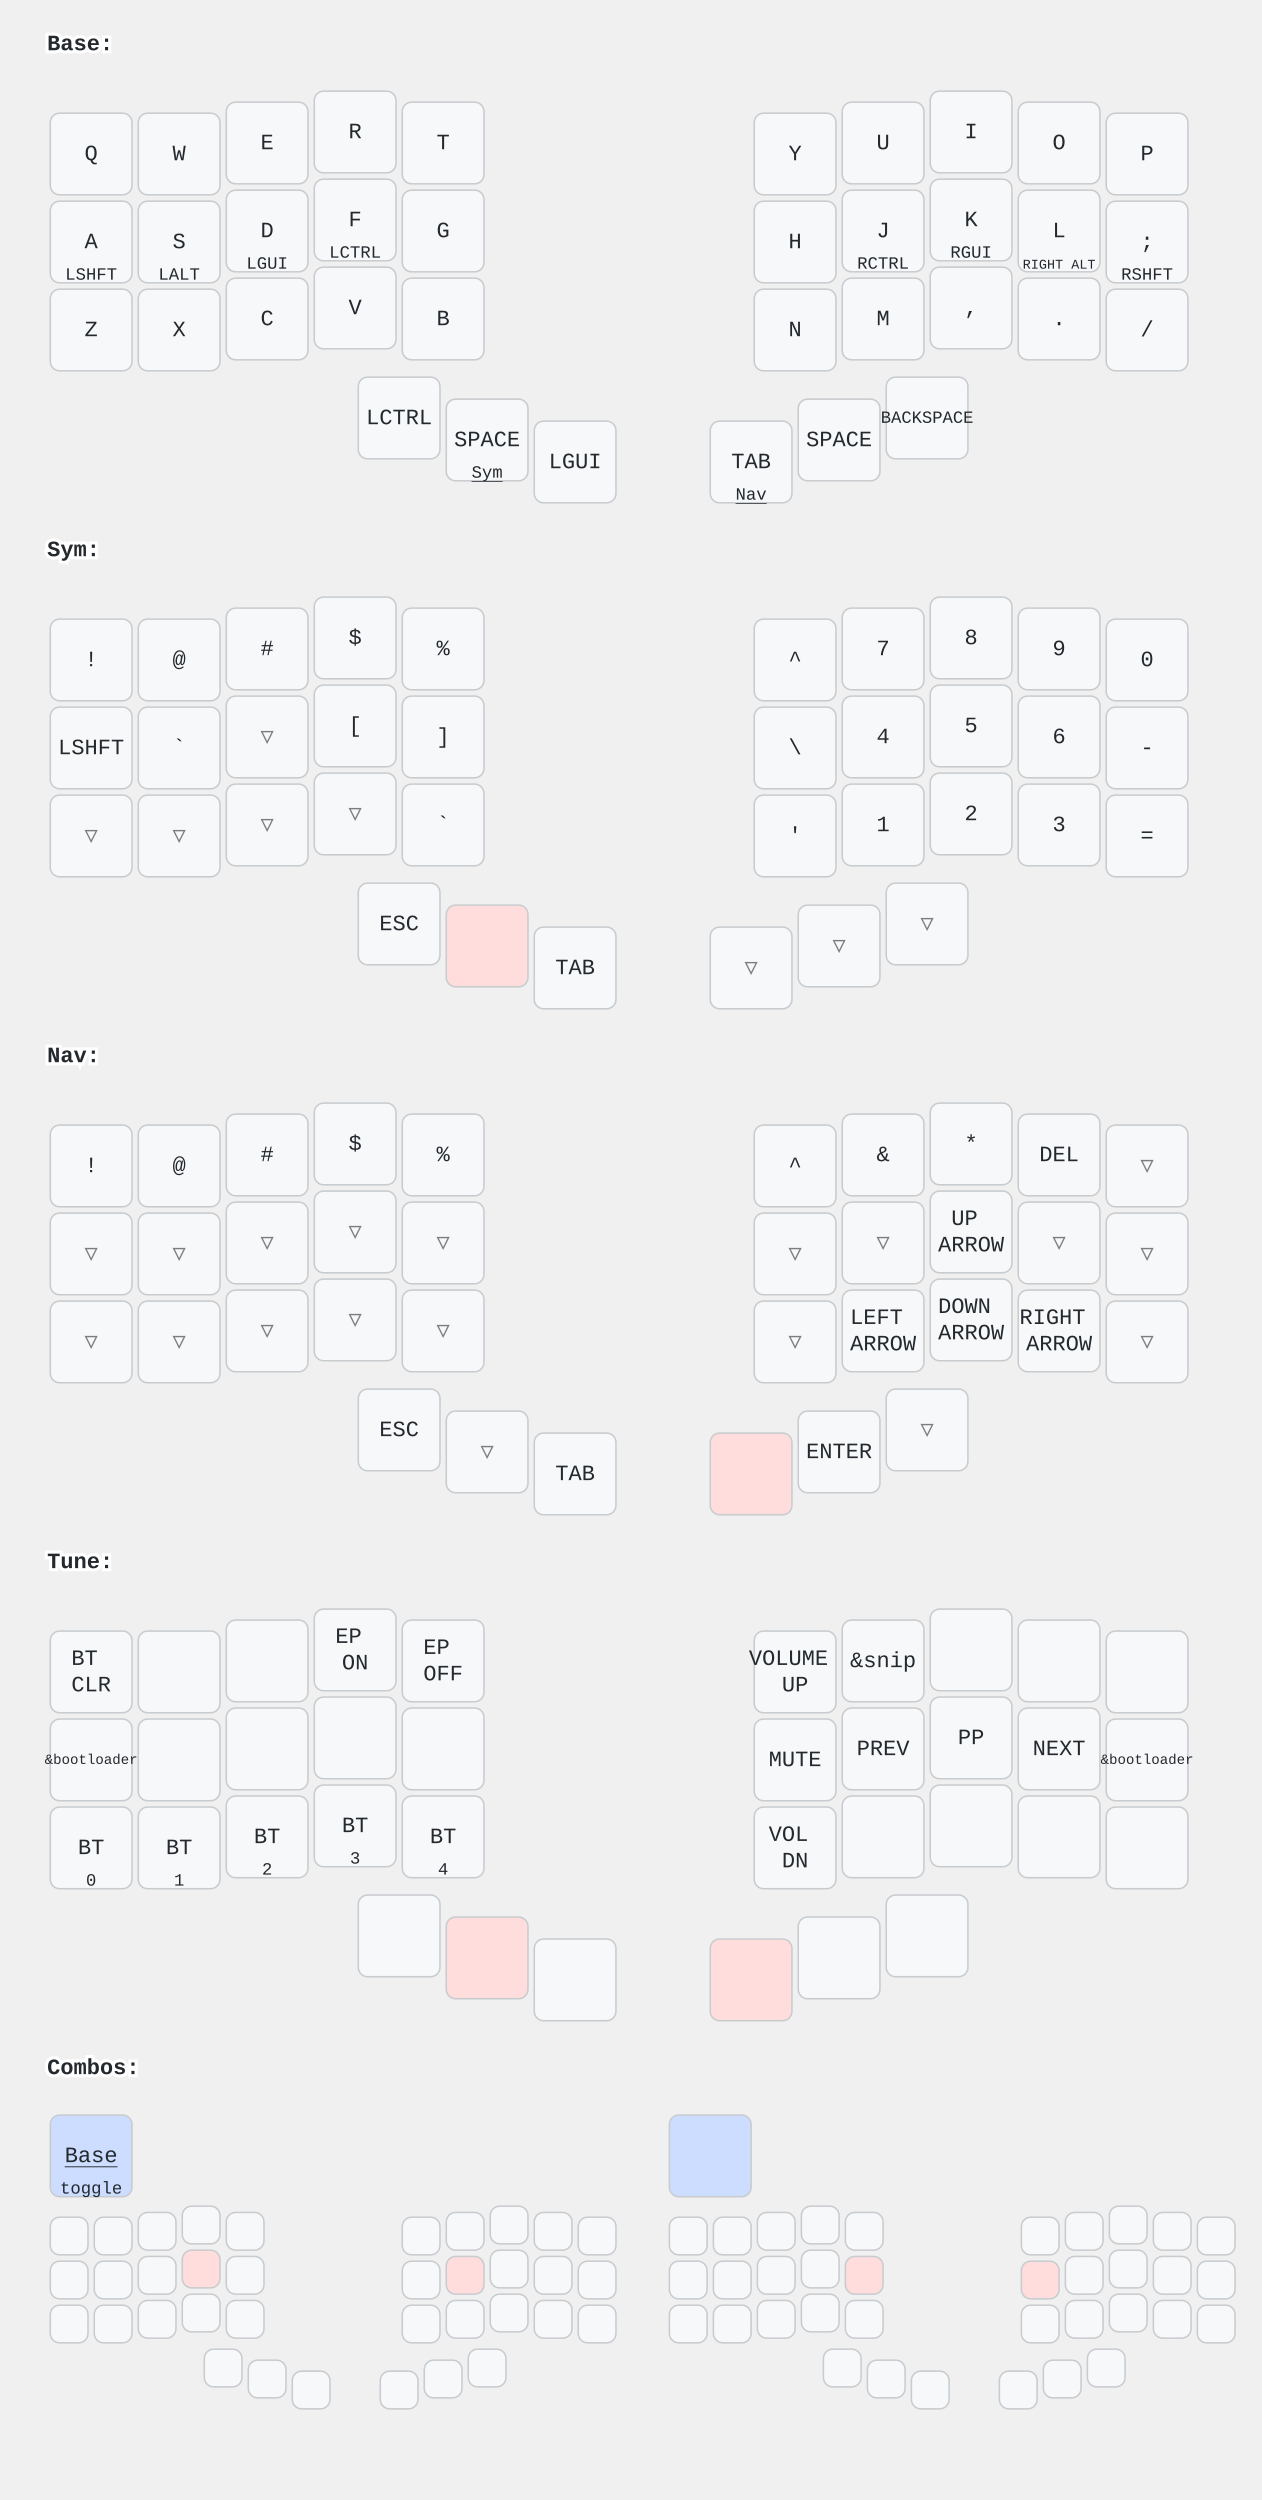
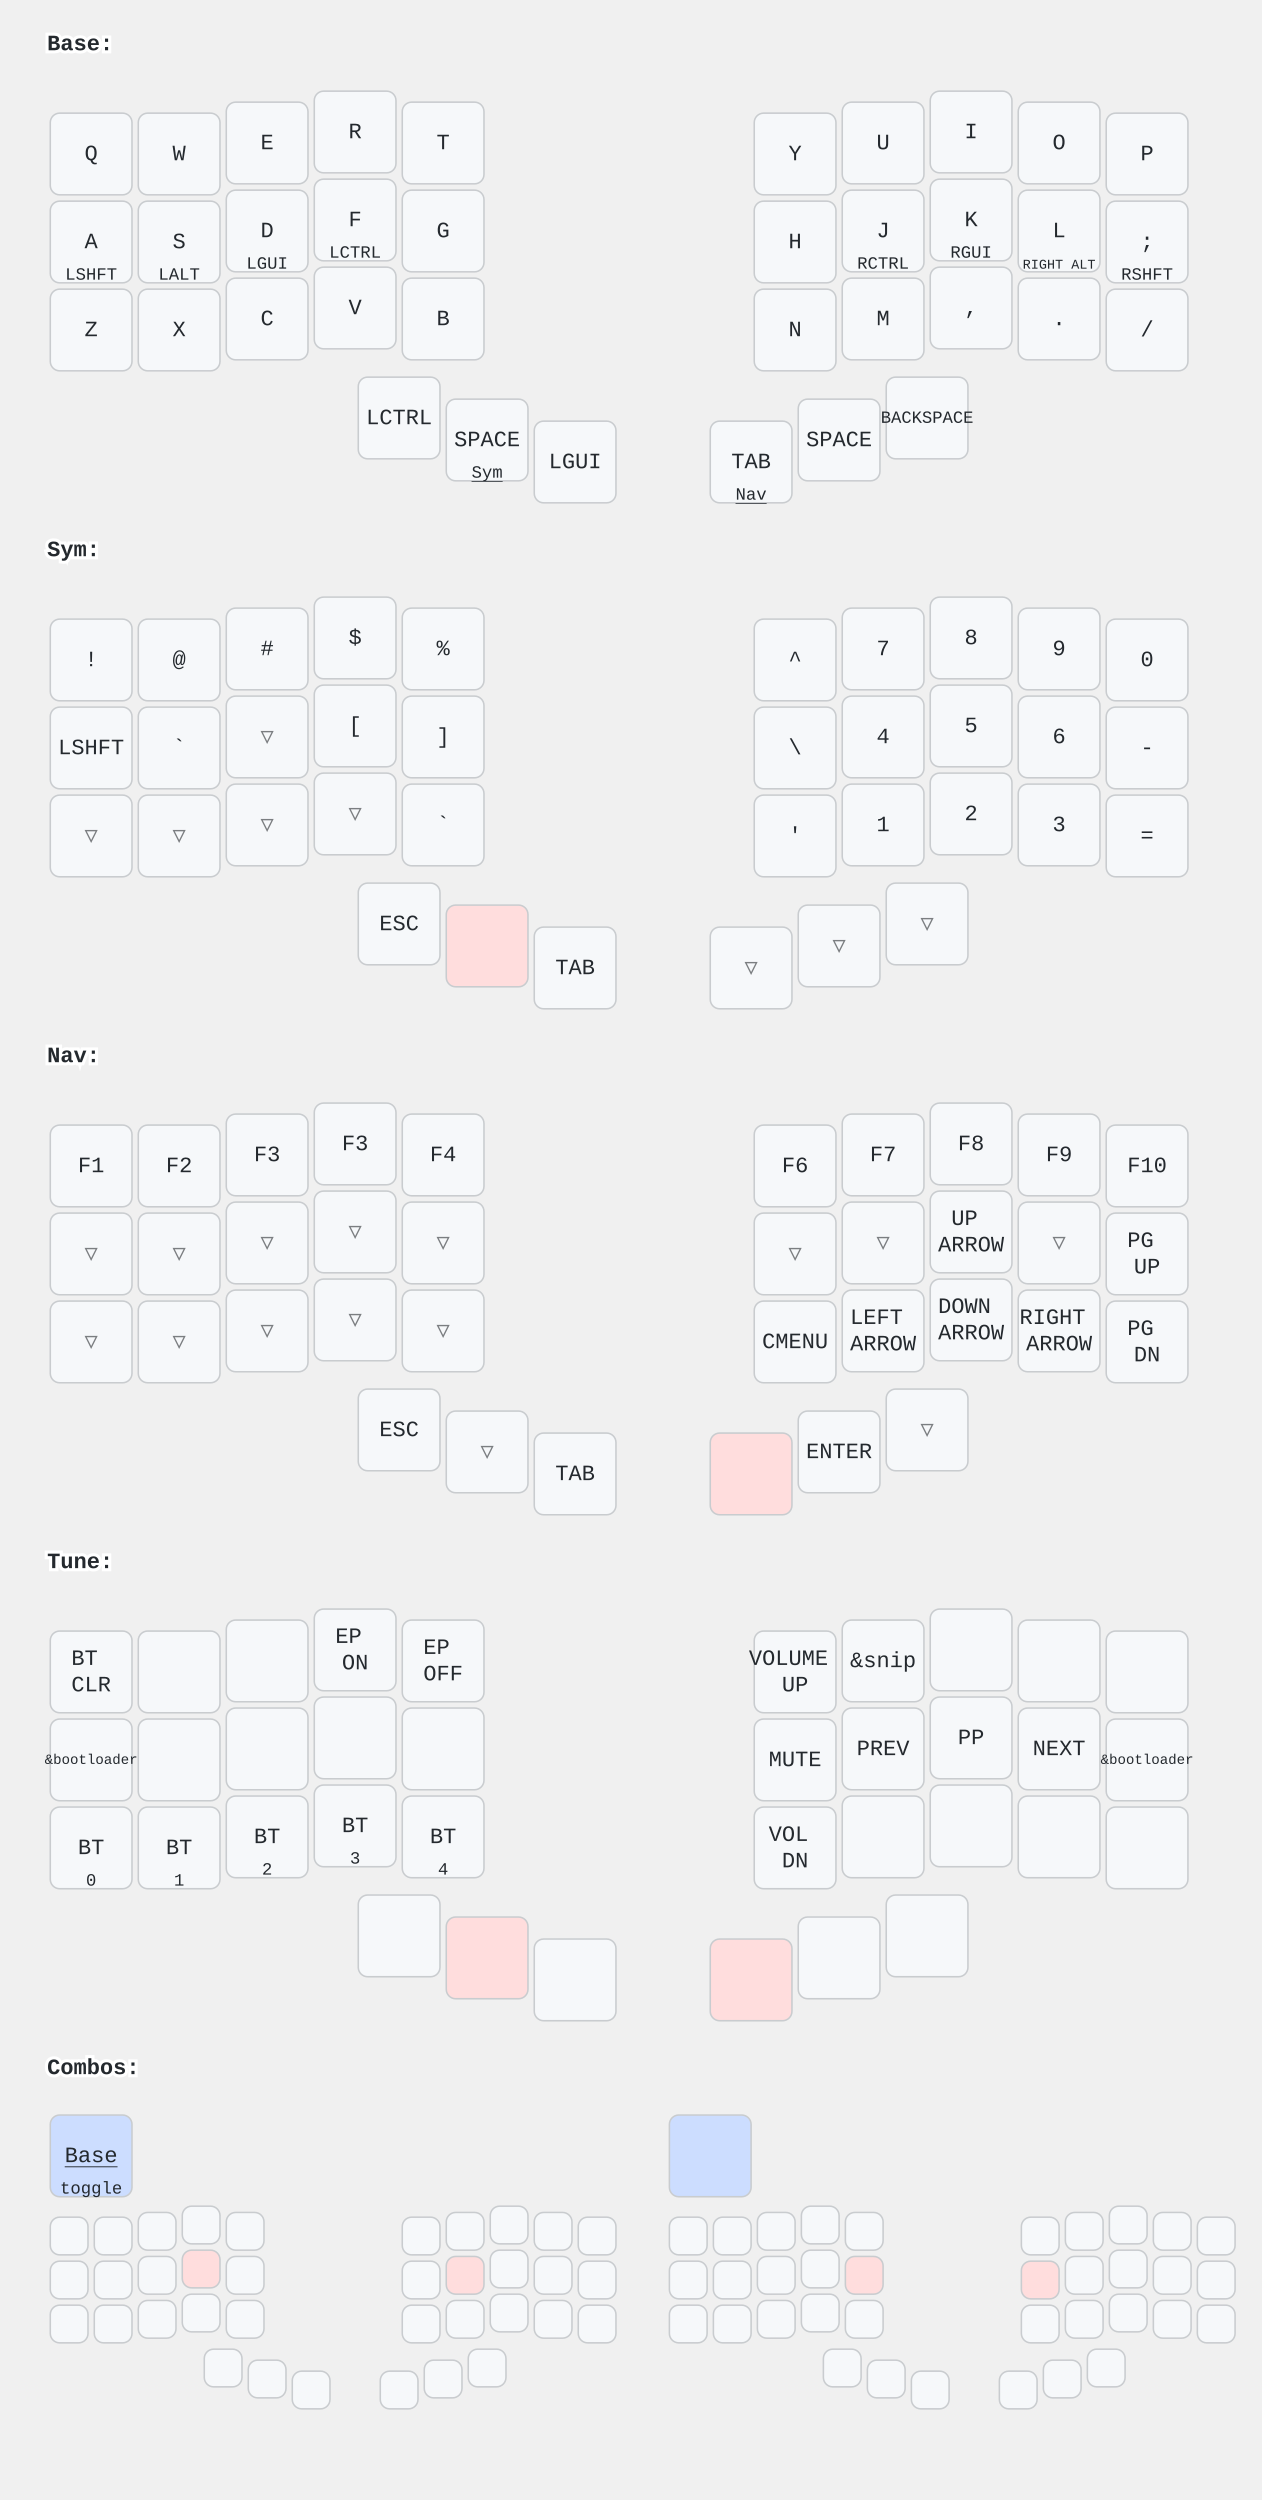
<svg xmlns="http://www.w3.org/2000/svg" width="803" height="1591" viewBox="0 0 803 1591" class="keymap">
  <style>/* inherit to force styles through use tags */
svg path {
    fill: inherit;
}

/* font and background color specifications */
svg.keymap {
    font-family: SFMono-Regular,Consolas,Liberation Mono,Menlo,monospace;
    font-size: 14px;
    font-kerning: normal;
    text-rendering: optimizeLegibility;
    fill: #24292e;
}

/* default key styling */
rect.key {
    fill: #f6f8fa;
}

rect.key, rect.combo {
    stroke: #c9cccf;
    stroke-width: 1;
}

/* default key side styling, only used is draw_key_sides is set */
rect.side {
    filter: brightness(90%);
}

/* color accent for combo boxes */
rect.combo, rect.combo-separate {
    fill: #cdf;
}

/* color accent for held keys */
rect.held, rect.combo.held {
    fill: #fdd;
}

/* color accent for ghost (optional) keys */
rect.ghost, rect.combo.ghost {
    stroke-dasharray: 4, 4;
    stroke-width: 2;
}

text {
    text-anchor: middle;
    dominant-baseline: middle;
}

/* styling for layer labels */
text.label {
    font-weight: bold;
    text-anchor: start;
    stroke: white;
    stroke-width: 4;
    paint-order: stroke;
}

/* styling for optional footer */
text.footer {
    text-anchor: end;
    dominant-baseline: auto;
    stroke: white;
    stroke-width: 4;
    paint-order: stroke;
}

/* styling for combo tap, and key non-tap label text */
text.combo, text.hold, text.shifted, text.left, text.right {
    font-size: 11px;
}

text.hold {
    text-anchor: middle;
    dominant-baseline: auto;
}

text.shifted {
    text-anchor: middle;
    dominant-baseline: hanging;
}

text.left {
    text-anchor: start;
}

text.right {
    text-anchor: end;
}

text.layer-activator {
    text-decoration: underline;
}

/* styling for hold/shifted label text in combo box */
text.combo.hold, text.combo.shifted, text.combo.left, text.combo.right {
    font-size: 8px;
}

/* lighter symbol for transparent keys */
text.trans {
    fill: #7b7e81;
}

/* styling for combo dendrons */
path.combo {
    stroke-width: 1;
    stroke: gray;
    fill: none;
}

/* Start Tabler Icons Cleanup */
/* cannot use height/width with glyphs */
.icon-tabler &gt; path {
    fill: inherit;
    stroke: inherit;
    stroke-width: 2;
}
/* hide tabler's default box */
.icon-tabler &gt; path[stroke="none"][fill="none"] {
    visibility: hidden;
}
/* End Tabler Icons Cleanup */

@media (prefers-color-scheme: dark) {
svg.keymap { fill: #d1d6db; }
rect.key { fill: #3f4750; }
rect.key, rect.combo { stroke: #60666c; }
rect.combo, rect.combo-separate { fill: #1f3d7a; }
rect.held, rect.combo.held { fill: #854747; }
text.label, text.footer { stroke: black; }
text.trans { fill: #7e8184; }
path.combo { stroke: #7f7f7f; }

}</style>
  <g transform="translate(30, 0)" class="layer-Base">
    <text x="0" y="28" class="label" id="Base">Base:</text>
    <g transform="translate(0, 56)">
      <g transform="translate(28, 42)" class="key keypos-0">
        <rect rx="6" ry="6" x="-26" y="-26" width="52" height="52" class="key" />
        <text x="0" y="0" class="key tap">Q</text>
      </g>
      <g transform="translate(84, 42)" class="key keypos-1">
        <rect rx="6" ry="6" x="-26" y="-26" width="52" height="52" class="key" />
        <text x="0" y="0" class="key tap">W</text>
      </g>
      <g transform="translate(140, 35)" class="key keypos-2">
        <rect rx="6" ry="6" x="-26" y="-26" width="52" height="52" class="key" />
        <text x="0" y="0" class="key tap">E</text>
      </g>
      <g transform="translate(196, 28)" class="key keypos-3">
        <rect rx="6" ry="6" x="-26" y="-26" width="52" height="52" class="key" />
        <text x="0" y="0" class="key tap">R</text>
      </g>
      <g transform="translate(252, 35)" class="key keypos-4">
        <rect rx="6" ry="6" x="-26" y="-26" width="52" height="52" class="key" />
        <text x="0" y="0" class="key tap">T</text>
      </g>
      <g transform="translate(476, 42)" class="key keypos-5">
        <rect rx="6" ry="6" x="-26" y="-26" width="52" height="52" class="key" />
        <text x="0" y="0" class="key tap">Y</text>
      </g>
      <g transform="translate(532, 35)" class="key keypos-6">
        <rect rx="6" ry="6" x="-26" y="-26" width="52" height="52" class="key" />
        <text x="0" y="0" class="key tap">U</text>
      </g>
      <g transform="translate(588, 28)" class="key keypos-7">
        <rect rx="6" ry="6" x="-26" y="-26" width="52" height="52" class="key" />
        <text x="0" y="0" class="key tap">I</text>
      </g>
      <g transform="translate(644, 35)" class="key keypos-8">
        <rect rx="6" ry="6" x="-26" y="-26" width="52" height="52" class="key" />
        <text x="0" y="0" class="key tap">O</text>
      </g>
      <g transform="translate(700, 42)" class="key keypos-9">
        <rect rx="6" ry="6" x="-26" y="-26" width="52" height="52" class="key" />
        <text x="0" y="0" class="key tap">P</text>
      </g>
      <g transform="translate(28, 98)" class="key keypos-10">
        <rect rx="6" ry="6" x="-26" y="-26" width="52" height="52" class="key" />
        <text x="0" y="0" class="key tap">A</text>
        <text x="0" y="24" class="key hold">LSHFT</text>
      </g>
      <g transform="translate(84, 98)" class="key keypos-11">
        <rect rx="6" ry="6" x="-26" y="-26" width="52" height="52" class="key" />
        <text x="0" y="0" class="key tap">S</text>
        <text x="0" y="24" class="key hold">LALT</text>
      </g>
      <g transform="translate(140, 91)" class="key keypos-12">
        <rect rx="6" ry="6" x="-26" y="-26" width="52" height="52" class="key" />
        <text x="0" y="0" class="key tap">D</text>
        <text x="0" y="24" class="key hold">LGUI</text>
      </g>
      <g transform="translate(196, 84)" class="key keypos-13">
        <rect rx="6" ry="6" x="-26" y="-26" width="52" height="52" class="key" />
        <text x="0" y="0" class="key tap">F</text>
        <text x="0" y="24" class="key hold">LCTRL</text>
      </g>
      <g transform="translate(252, 91)" class="key keypos-14">
        <rect rx="6" ry="6" x="-26" y="-26" width="52" height="52" class="key" />
        <text x="0" y="0" class="key tap">G</text>
      </g>
      <g transform="translate(476, 98)" class="key keypos-15">
        <rect rx="6" ry="6" x="-26" y="-26" width="52" height="52" class="key" />
        <text x="0" y="0" class="key tap">H</text>
      </g>
      <g transform="translate(532, 91)" class="key keypos-16">
        <rect rx="6" ry="6" x="-26" y="-26" width="52" height="52" class="key" />
        <text x="0" y="0" class="key tap">J</text>
        <text x="0" y="24" class="key hold">RCTRL</text>
      </g>
      <g transform="translate(588, 84)" class="key keypos-17">
        <rect rx="6" ry="6" x="-26" y="-26" width="52" height="52" class="key" />
        <text x="0" y="0" class="key tap">K</text>
        <text x="0" y="24" class="key hold">RGUI</text>
      </g>
      <g transform="translate(644, 91)" class="key keypos-18">
        <rect rx="6" ry="6" x="-26" y="-26" width="52" height="52" class="key" />
        <text x="0" y="0" class="key tap">L</text>
        <text x="0" y="24" class="key hold">
          <tspan style="font-size: 78%">RIGHT ALT</tspan>
        </text>
      </g>
      <g transform="translate(700, 98)" class="key keypos-19">
        <rect rx="6" ry="6" x="-26" y="-26" width="52" height="52" class="key" />
        <text x="0" y="0" class="key tap">;</text>
        <text x="0" y="24" class="key hold">RSHFT</text>
      </g>
      <g transform="translate(28, 154)" class="key keypos-20">
        <rect rx="6" ry="6" x="-26" y="-26" width="52" height="52" class="key" />
        <text x="0" y="0" class="key tap">Z</text>
      </g>
      <g transform="translate(84, 154)" class="key keypos-21">
        <rect rx="6" ry="6" x="-26" y="-26" width="52" height="52" class="key" />
        <text x="0" y="0" class="key tap">X</text>
      </g>
      <g transform="translate(140, 147)" class="key keypos-22">
        <rect rx="6" ry="6" x="-26" y="-26" width="52" height="52" class="key" />
        <text x="0" y="0" class="key tap">C</text>
      </g>
      <g transform="translate(196, 140)" class="key keypos-23">
        <rect rx="6" ry="6" x="-26" y="-26" width="52" height="52" class="key" />
        <text x="0" y="0" class="key tap">V</text>
      </g>
      <g transform="translate(252, 147)" class="key keypos-24">
        <rect rx="6" ry="6" x="-26" y="-26" width="52" height="52" class="key" />
        <text x="0" y="0" class="key tap">B</text>
      </g>
      <g transform="translate(476, 154)" class="key keypos-25">
        <rect rx="6" ry="6" x="-26" y="-26" width="52" height="52" class="key" />
        <text x="0" y="0" class="key tap">N</text>
      </g>
      <g transform="translate(532, 147)" class="key keypos-26">
        <rect rx="6" ry="6" x="-26" y="-26" width="52" height="52" class="key" />
        <text x="0" y="0" class="key tap">M</text>
      </g>
      <g transform="translate(588, 140)" class="key keypos-27">
        <rect rx="6" ry="6" x="-26" y="-26" width="52" height="52" class="key" />
        <text x="0" y="0" class="key tap">,</text>
      </g>
      <g transform="translate(644, 147)" class="key keypos-28">
        <rect rx="6" ry="6" x="-26" y="-26" width="52" height="52" class="key" />
        <text x="0" y="0" class="key tap">.</text>
      </g>
      <g transform="translate(700, 154)" class="key keypos-29">
        <rect rx="6" ry="6" x="-26" y="-26" width="52" height="52" class="key" />
        <text x="0" y="0" class="key tap">/</text>
      </g>
      <g transform="translate(224, 210)" class="key keypos-30">
        <rect rx="6" ry="6" x="-26" y="-26" width="52" height="52" class="key" />
        <text x="0" y="0" class="key tap">LCTRL</text>
      </g>
      <g transform="translate(280, 224)" class="key keypos-31">
        <rect rx="6" ry="6" x="-26" y="-26" width="52" height="52" class="key" />
        <text x="0" y="0" class="key tap">SPACE</text>
        <a href="#Sym">
          <text x="0" y="24" class="key hold layer-activator">Sym</text>
        </a>
      </g>
      <g transform="translate(336, 238)" class="key keypos-32">
        <rect rx="6" ry="6" x="-26" y="-26" width="52" height="52" class="key" />
        <text x="0" y="0" class="key tap">LGUI</text>
      </g>
      <g transform="translate(448, 238)" class="key keypos-33">
        <rect rx="6" ry="6" x="-26" y="-26" width="52" height="52" class="key" />
        <text x="0" y="0" class="key tap">TAB</text>
        <a href="#Nav">
          <text x="0" y="24" class="key hold layer-activator">Nav</text>
        </a>
      </g>
      <g transform="translate(504, 224)" class="key keypos-34">
        <rect rx="6" ry="6" x="-26" y="-26" width="52" height="52" class="key" />
        <text x="0" y="0" class="key tap">SPACE</text>
      </g>
      <g transform="translate(560, 210)" class="key keypos-35">
        <rect rx="6" ry="6" x="-26" y="-26" width="52" height="52" class="key" />
        <text x="0" y="0" class="key tap">
          <tspan style="font-size: 78%">BACKSPACE</tspan>
        </text>
      </g>
    </g>
  </g>
  <g transform="translate(30, 322)" class="layer-Sym">
    <text x="0" y="28" class="label" id="Sym">Sym:</text>
    <g transform="translate(0, 56)">
      <g transform="translate(28, 42)" class="key keypos-0">
        <rect rx="6" ry="6" x="-26" y="-26" width="52" height="52" class="key" />
        <text x="0" y="0" class="key tap">!</text>
      </g>
      <g transform="translate(84, 42)" class="key keypos-1">
        <rect rx="6" ry="6" x="-26" y="-26" width="52" height="52" class="key" />
        <text x="0" y="0" class="key tap">@</text>
      </g>
      <g transform="translate(140, 35)" class="key keypos-2">
        <rect rx="6" ry="6" x="-26" y="-26" width="52" height="52" class="key" />
        <text x="0" y="0" class="key tap">#</text>
      </g>
      <g transform="translate(196, 28)" class="key keypos-3">
        <rect rx="6" ry="6" x="-26" y="-26" width="52" height="52" class="key" />
        <text x="0" y="0" class="key tap">$</text>
      </g>
      <g transform="translate(252, 35)" class="key keypos-4">
        <rect rx="6" ry="6" x="-26" y="-26" width="52" height="52" class="key" />
        <text x="0" y="0" class="key tap">%</text>
      </g>
      <g transform="translate(476, 42)" class="key keypos-5">
        <rect rx="6" ry="6" x="-26" y="-26" width="52" height="52" class="key" />
        <text x="0" y="0" class="key tap">^</text>
      </g>
      <g transform="translate(532, 35)" class="key keypos-6">
        <rect rx="6" ry="6" x="-26" y="-26" width="52" height="52" class="key" />
        <text x="0" y="0" class="key tap">7</text>
      </g>
      <g transform="translate(588, 28)" class="key keypos-7">
        <rect rx="6" ry="6" x="-26" y="-26" width="52" height="52" class="key" />
        <text x="0" y="0" class="key tap">8</text>
      </g>
      <g transform="translate(644, 35)" class="key keypos-8">
        <rect rx="6" ry="6" x="-26" y="-26" width="52" height="52" class="key" />
        <text x="0" y="0" class="key tap">9</text>
      </g>
      <g transform="translate(700, 42)" class="key keypos-9">
        <rect rx="6" ry="6" x="-26" y="-26" width="52" height="52" class="key" />
        <text x="0" y="0" class="key tap">0</text>
      </g>
      <g transform="translate(28, 98)" class="key keypos-10">
        <rect rx="6" ry="6" x="-26" y="-26" width="52" height="52" class="key" />
        <text x="0" y="0" class="key tap">LSHFT</text>
      </g>
      <g transform="translate(84, 98)" class="key keypos-11">
        <rect rx="6" ry="6" x="-26" y="-26" width="52" height="52" class="key" />
        <text x="0" y="0" class="key tap">`</text>
      </g>
      <g transform="translate(140, 91)" class="key trans keypos-12">
        <rect rx="6" ry="6" x="-26" y="-26" width="52" height="52" class="key trans" />
        <text x="0" y="0" class="key trans tap">▽</text>
      </g>
      <g transform="translate(196, 84)" class="key keypos-13">
        <rect rx="6" ry="6" x="-26" y="-26" width="52" height="52" class="key" />
        <text x="0" y="0" class="key tap">[</text>
      </g>
      <g transform="translate(252, 91)" class="key keypos-14">
        <rect rx="6" ry="6" x="-26" y="-26" width="52" height="52" class="key" />
        <text x="0" y="0" class="key tap">]</text>
      </g>
      <g transform="translate(476, 98)" class="key keypos-15">
        <rect rx="6" ry="6" x="-26" y="-26" width="52" height="52" class="key" />
        <text x="0" y="0" class="key tap">\</text>
      </g>
      <g transform="translate(532, 91)" class="key keypos-16">
        <rect rx="6" ry="6" x="-26" y="-26" width="52" height="52" class="key" />
        <text x="0" y="0" class="key tap">4</text>
      </g>
      <g transform="translate(588, 84)" class="key keypos-17">
        <rect rx="6" ry="6" x="-26" y="-26" width="52" height="52" class="key" />
        <text x="0" y="0" class="key tap">5</text>
      </g>
      <g transform="translate(644, 91)" class="key keypos-18">
        <rect rx="6" ry="6" x="-26" y="-26" width="52" height="52" class="key" />
        <text x="0" y="0" class="key tap">6</text>
      </g>
      <g transform="translate(700, 98)" class="key keypos-19">
        <rect rx="6" ry="6" x="-26" y="-26" width="52" height="52" class="key" />
        <text x="0" y="0" class="key tap">-</text>
      </g>
      <g transform="translate(28, 154)" class="key trans keypos-20">
        <rect rx="6" ry="6" x="-26" y="-26" width="52" height="52" class="key trans" />
        <text x="0" y="0" class="key trans tap">▽</text>
      </g>
      <g transform="translate(84, 154)" class="key trans keypos-21">
        <rect rx="6" ry="6" x="-26" y="-26" width="52" height="52" class="key trans" />
        <text x="0" y="0" class="key trans tap">▽</text>
      </g>
      <g transform="translate(140, 147)" class="key trans keypos-22">
        <rect rx="6" ry="6" x="-26" y="-26" width="52" height="52" class="key trans" />
        <text x="0" y="0" class="key trans tap">▽</text>
      </g>
      <g transform="translate(196, 140)" class="key trans keypos-23">
        <rect rx="6" ry="6" x="-26" y="-26" width="52" height="52" class="key trans" />
        <text x="0" y="0" class="key trans tap">▽</text>
      </g>
      <g transform="translate(252, 147)" class="key keypos-24">
        <rect rx="6" ry="6" x="-26" y="-26" width="52" height="52" class="key" />
        <text x="0" y="0" class="key tap">`</text>
      </g>
      <g transform="translate(476, 154)" class="key keypos-25">
        <rect rx="6" ry="6" x="-26" y="-26" width="52" height="52" class="key" />
        <text x="0" y="0" class="key tap">'</text>
      </g>
      <g transform="translate(532, 147)" class="key keypos-26">
        <rect rx="6" ry="6" x="-26" y="-26" width="52" height="52" class="key" />
        <text x="0" y="0" class="key tap">1</text>
      </g>
      <g transform="translate(588, 140)" class="key keypos-27">
        <rect rx="6" ry="6" x="-26" y="-26" width="52" height="52" class="key" />
        <text x="0" y="0" class="key tap">2</text>
      </g>
      <g transform="translate(644, 147)" class="key keypos-28">
        <rect rx="6" ry="6" x="-26" y="-26" width="52" height="52" class="key" />
        <text x="0" y="0" class="key tap">3</text>
      </g>
      <g transform="translate(700, 154)" class="key keypos-29">
        <rect rx="6" ry="6" x="-26" y="-26" width="52" height="52" class="key" />
        <text x="0" y="0" class="key tap">=</text>
      </g>
      <g transform="translate(224, 210)" class="key keypos-30">
        <rect rx="6" ry="6" x="-26" y="-26" width="52" height="52" class="key" />
        <text x="0" y="0" class="key tap">ESC</text>
      </g>
      <g transform="translate(280, 224)" class="key held keypos-31">
        <rect rx="6" ry="6" x="-26" y="-26" width="52" height="52" class="key held" />
      </g>
      <g transform="translate(336, 238)" class="key keypos-32">
        <rect rx="6" ry="6" x="-26" y="-26" width="52" height="52" class="key" />
        <text x="0" y="0" class="key tap">TAB</text>
      </g>
      <g transform="translate(448, 238)" class="key trans keypos-33">
        <rect rx="6" ry="6" x="-26" y="-26" width="52" height="52" class="key trans" />
        <text x="0" y="0" class="key trans tap">▽</text>
      </g>
      <g transform="translate(504, 224)" class="key trans keypos-34">
        <rect rx="6" ry="6" x="-26" y="-26" width="52" height="52" class="key trans" />
        <text x="0" y="0" class="key trans tap">▽</text>
      </g>
      <g transform="translate(560, 210)" class="key trans keypos-35">
        <rect rx="6" ry="6" x="-26" y="-26" width="52" height="52" class="key trans" />
        <text x="0" y="0" class="key trans tap">▽</text>
      </g>
    </g>
  </g>
  <g transform="translate(30, 644)" class="layer-Nav">
    <text x="0" y="28" class="label" id="Nav">Nav:</text>
    <g transform="translate(0, 56)">
      <g transform="translate(28, 42)" class="key keypos-0">
        <rect rx="6" ry="6" x="-26" y="-26" width="52" height="52" class="key" />
-         <text x="0" y="0" class="key tap">!</text>
+         <text x="0" y="0" class="key tap">F1</text>
      </g>
      <g transform="translate(84, 42)" class="key keypos-1">
        <rect rx="6" ry="6" x="-26" y="-26" width="52" height="52" class="key" />
-         <text x="0" y="0" class="key tap">@</text>
+         <text x="0" y="0" class="key tap">F2</text>
      </g>
      <g transform="translate(140, 35)" class="key keypos-2">
        <rect rx="6" ry="6" x="-26" y="-26" width="52" height="52" class="key" />
-         <text x="0" y="0" class="key tap">#</text>
+         <text x="0" y="0" class="key tap">F3</text>
      </g>
      <g transform="translate(196, 28)" class="key keypos-3">
        <rect rx="6" ry="6" x="-26" y="-26" width="52" height="52" class="key" />
-         <text x="0" y="0" class="key tap">$</text>
+         <text x="0" y="0" class="key tap">F3</text>
      </g>
      <g transform="translate(252, 35)" class="key keypos-4">
        <rect rx="6" ry="6" x="-26" y="-26" width="52" height="52" class="key" />
-         <text x="0" y="0" class="key tap">%</text>
+         <text x="0" y="0" class="key tap">F4</text>
      </g>
      <g transform="translate(476, 42)" class="key keypos-5">
        <rect rx="6" ry="6" x="-26" y="-26" width="52" height="52" class="key" />
-         <text x="0" y="0" class="key tap">^</text>
+         <text x="0" y="0" class="key tap">F6</text>
      </g>
      <g transform="translate(532, 35)" class="key keypos-6">
        <rect rx="6" ry="6" x="-26" y="-26" width="52" height="52" class="key" />
-         <text x="0" y="0" class="key tap">&amp;</text>
+         <text x="0" y="0" class="key tap">F7</text>
      </g>
      <g transform="translate(588, 28)" class="key keypos-7">
        <rect rx="6" ry="6" x="-26" y="-26" width="52" height="52" class="key" />
-         <text x="0" y="0" class="key tap">*</text>
+         <text x="0" y="0" class="key tap">F8</text>
      </g>
      <g transform="translate(644, 35)" class="key keypos-8">
        <rect rx="6" ry="6" x="-26" y="-26" width="52" height="52" class="key" />
-         <text x="0" y="0" class="key tap">DEL</text>
-       </g>
-       <g transform="translate(700, 42)" class="key trans keypos-9">
-         <rect rx="6" ry="6" x="-26" y="-26" width="52" height="52" class="key trans" />
-         <text x="0" y="0" class="key trans tap">▽</text>
+         <text x="0" y="0" class="key tap">F9</text>
+       </g>
+       <g transform="translate(700, 42)" class="key keypos-9">
+         <rect rx="6" ry="6" x="-26" y="-26" width="52" height="52" class="key" />
+         <text x="0" y="0" class="key tap">F10</text>
      </g>
      <g transform="translate(28, 98)" class="key trans keypos-10">
        <rect rx="6" ry="6" x="-26" y="-26" width="52" height="52" class="key trans" />
        <text x="0" y="0" class="key trans tap">▽</text>
      </g>
      <g transform="translate(84, 98)" class="key trans keypos-11">
        <rect rx="6" ry="6" x="-26" y="-26" width="52" height="52" class="key trans" />
        <text x="0" y="0" class="key trans tap">▽</text>
      </g>
      <g transform="translate(140, 91)" class="key trans keypos-12">
        <rect rx="6" ry="6" x="-26" y="-26" width="52" height="52" class="key trans" />
        <text x="0" y="0" class="key trans tap">▽</text>
      </g>
      <g transform="translate(196, 84)" class="key trans keypos-13">
        <rect rx="6" ry="6" x="-26" y="-26" width="52" height="52" class="key trans" />
        <text x="0" y="0" class="key trans tap">▽</text>
      </g>
      <g transform="translate(252, 91)" class="key trans keypos-14">
        <rect rx="6" ry="6" x="-26" y="-26" width="52" height="52" class="key trans" />
        <text x="0" y="0" class="key trans tap">▽</text>
      </g>
      <g transform="translate(476, 98)" class="key trans keypos-15">
        <rect rx="6" ry="6" x="-26" y="-26" width="52" height="52" class="key trans" />
        <text x="0" y="0" class="key trans tap">▽</text>
      </g>
      <g transform="translate(532, 91)" class="key trans keypos-16">
        <rect rx="6" ry="6" x="-26" y="-26" width="52" height="52" class="key trans" />
        <text x="0" y="0" class="key trans tap">▽</text>
      </g>
      <g transform="translate(588, 84)" class="key keypos-17">
        <rect rx="6" ry="6" x="-26" y="-26" width="52" height="52" class="key" />
        <text x="0" y="0" class="key tap">
          <tspan x="0" dy="-0.6em">UP</tspan>
          <tspan x="0" dy="1.2em">ARROW</tspan>
        </text>
      </g>
      <g transform="translate(644, 91)" class="key trans keypos-18">
        <rect rx="6" ry="6" x="-26" y="-26" width="52" height="52" class="key trans" />
        <text x="0" y="0" class="key trans tap">▽</text>
      </g>
-       <g transform="translate(700, 98)" class="key trans keypos-19">
-         <rect rx="6" ry="6" x="-26" y="-26" width="52" height="52" class="key trans" />
-         <text x="0" y="0" class="key trans tap">▽</text>
+       <g transform="translate(700, 98)" class="key keypos-19">
+         <rect rx="6" ry="6" x="-26" y="-26" width="52" height="52" class="key" />
+         <text x="0" y="0" class="key tap">
+           <tspan x="0" dy="-0.6em">PG</tspan>
+           <tspan x="0" dy="1.2em">UP</tspan>
+         </text>
      </g>
      <g transform="translate(28, 154)" class="key trans keypos-20">
        <rect rx="6" ry="6" x="-26" y="-26" width="52" height="52" class="key trans" />
        <text x="0" y="0" class="key trans tap">▽</text>
      </g>
      <g transform="translate(84, 154)" class="key trans keypos-21">
        <rect rx="6" ry="6" x="-26" y="-26" width="52" height="52" class="key trans" />
        <text x="0" y="0" class="key trans tap">▽</text>
      </g>
      <g transform="translate(140, 147)" class="key trans keypos-22">
        <rect rx="6" ry="6" x="-26" y="-26" width="52" height="52" class="key trans" />
        <text x="0" y="0" class="key trans tap">▽</text>
      </g>
      <g transform="translate(196, 140)" class="key trans keypos-23">
        <rect rx="6" ry="6" x="-26" y="-26" width="52" height="52" class="key trans" />
        <text x="0" y="0" class="key trans tap">▽</text>
      </g>
      <g transform="translate(252, 147)" class="key trans keypos-24">
        <rect rx="6" ry="6" x="-26" y="-26" width="52" height="52" class="key trans" />
        <text x="0" y="0" class="key trans tap">▽</text>
      </g>
-       <g transform="translate(476, 154)" class="key trans keypos-25">
-         <rect rx="6" ry="6" x="-26" y="-26" width="52" height="52" class="key trans" />
-         <text x="0" y="0" class="key trans tap">▽</text>
+       <g transform="translate(476, 154)" class="key keypos-25">
+         <rect rx="6" ry="6" x="-26" y="-26" width="52" height="52" class="key" />
+         <text x="0" y="0" class="key tap">CMENU</text>
      </g>
      <g transform="translate(532, 147)" class="key keypos-26">
        <rect rx="6" ry="6" x="-26" y="-26" width="52" height="52" class="key" />
        <text x="0" y="0" class="key tap">
          <tspan x="0" dy="-0.6em">LEFT</tspan>
          <tspan x="0" dy="1.2em">ARROW</tspan>
        </text>
      </g>
      <g transform="translate(588, 140)" class="key keypos-27">
        <rect rx="6" ry="6" x="-26" y="-26" width="52" height="52" class="key" />
        <text x="0" y="0" class="key tap">
          <tspan x="0" dy="-0.6em">DOWN</tspan>
          <tspan x="0" dy="1.2em">ARROW</tspan>
        </text>
      </g>
      <g transform="translate(644, 147)" class="key keypos-28">
        <rect rx="6" ry="6" x="-26" y="-26" width="52" height="52" class="key" />
        <text x="0" y="0" class="key tap">
          <tspan x="0" dy="-0.6em">RIGHT</tspan>
          <tspan x="0" dy="1.2em">ARROW</tspan>
        </text>
      </g>
-       <g transform="translate(700, 154)" class="key trans keypos-29">
-         <rect rx="6" ry="6" x="-26" y="-26" width="52" height="52" class="key trans" />
-         <text x="0" y="0" class="key trans tap">▽</text>
+       <g transform="translate(700, 154)" class="key keypos-29">
+         <rect rx="6" ry="6" x="-26" y="-26" width="52" height="52" class="key" />
+         <text x="0" y="0" class="key tap">
+           <tspan x="0" dy="-0.6em">PG</tspan>
+           <tspan x="0" dy="1.2em">DN</tspan>
+         </text>
      </g>
      <g transform="translate(224, 210)" class="key keypos-30">
        <rect rx="6" ry="6" x="-26" y="-26" width="52" height="52" class="key" />
        <text x="0" y="0" class="key tap">ESC</text>
      </g>
      <g transform="translate(280, 224)" class="key trans keypos-31">
        <rect rx="6" ry="6" x="-26" y="-26" width="52" height="52" class="key trans" />
        <text x="0" y="0" class="key trans tap">▽</text>
      </g>
      <g transform="translate(336, 238)" class="key keypos-32">
        <rect rx="6" ry="6" x="-26" y="-26" width="52" height="52" class="key" />
        <text x="0" y="0" class="key tap">TAB</text>
      </g>
      <g transform="translate(448, 238)" class="key held keypos-33">
        <rect rx="6" ry="6" x="-26" y="-26" width="52" height="52" class="key held" />
      </g>
      <g transform="translate(504, 224)" class="key keypos-34">
        <rect rx="6" ry="6" x="-26" y="-26" width="52" height="52" class="key" />
        <text x="0" y="0" class="key tap">ENTER</text>
      </g>
      <g transform="translate(560, 210)" class="key trans keypos-35">
        <rect rx="6" ry="6" x="-26" y="-26" width="52" height="52" class="key trans" />
        <text x="0" y="0" class="key trans tap">▽</text>
      </g>
    </g>
  </g>
  <g transform="translate(30, 966)" class="layer-Tune">
    <text x="0" y="28" class="label" id="Tune">Tune:</text>
    <g transform="translate(0, 56)">
      <g transform="translate(28, 42)" class="key keypos-0">
        <rect rx="6" ry="6" x="-26" y="-26" width="52" height="52" class="key" />
        <text x="0" y="0" class="key tap">
          <tspan x="0" dy="-0.6em">BT</tspan>
          <tspan x="0" dy="1.2em">CLR</tspan>
        </text>
      </g>
      <g transform="translate(84, 42)" class="key keypos-1">
        <rect rx="6" ry="6" x="-26" y="-26" width="52" height="52" class="key" />
      </g>
      <g transform="translate(140, 35)" class="key keypos-2">
        <rect rx="6" ry="6" x="-26" y="-26" width="52" height="52" class="key" />
      </g>
      <g transform="translate(196, 28)" class="key keypos-3">
        <rect rx="6" ry="6" x="-26" y="-26" width="52" height="52" class="key" />
        <text x="0" y="0" class="key tap">
          <tspan x="0" dy="-0.6em">EP</tspan>
          <tspan x="0" dy="1.2em">ON</tspan>
        </text>
      </g>
      <g transform="translate(252, 35)" class="key keypos-4">
        <rect rx="6" ry="6" x="-26" y="-26" width="52" height="52" class="key" />
        <text x="0" y="0" class="key tap">
          <tspan x="0" dy="-0.6em">EP</tspan>
          <tspan x="0" dy="1.2em">OFF</tspan>
        </text>
      </g>
      <g transform="translate(476, 42)" class="key keypos-5">
        <rect rx="6" ry="6" x="-26" y="-26" width="52" height="52" class="key" />
        <text x="0" y="0" class="key tap">
          <tspan x="0" dy="-0.6em">VOLUME</tspan>
          <tspan x="0" dy="1.2em">UP</tspan>
        </text>
      </g>
      <g transform="translate(532, 35)" class="key keypos-6">
        <rect rx="6" ry="6" x="-26" y="-26" width="52" height="52" class="key" />
        <text x="0" y="0" class="key tap">&amp;snip</text>
      </g>
      <g transform="translate(588, 28)" class="key keypos-7">
        <rect rx="6" ry="6" x="-26" y="-26" width="52" height="52" class="key" />
      </g>
      <g transform="translate(644, 35)" class="key keypos-8">
        <rect rx="6" ry="6" x="-26" y="-26" width="52" height="52" class="key" />
      </g>
      <g transform="translate(700, 42)" class="key keypos-9">
        <rect rx="6" ry="6" x="-26" y="-26" width="52" height="52" class="key" />
      </g>
      <g transform="translate(28, 98)" class="key keypos-10">
        <rect rx="6" ry="6" x="-26" y="-26" width="52" height="52" class="key" />
        <text x="0" y="0" class="key tap">
          <tspan style="font-size: 64%">&amp;bootloader</tspan>
        </text>
      </g>
      <g transform="translate(84, 98)" class="key keypos-11">
        <rect rx="6" ry="6" x="-26" y="-26" width="52" height="52" class="key" />
      </g>
      <g transform="translate(140, 91)" class="key keypos-12">
        <rect rx="6" ry="6" x="-26" y="-26" width="52" height="52" class="key" />
      </g>
      <g transform="translate(196, 84)" class="key keypos-13">
        <rect rx="6" ry="6" x="-26" y="-26" width="52" height="52" class="key" />
      </g>
      <g transform="translate(252, 91)" class="key keypos-14">
        <rect rx="6" ry="6" x="-26" y="-26" width="52" height="52" class="key" />
      </g>
      <g transform="translate(476, 98)" class="key keypos-15">
        <rect rx="6" ry="6" x="-26" y="-26" width="52" height="52" class="key" />
        <text x="0" y="0" class="key tap">MUTE</text>
      </g>
      <g transform="translate(532, 91)" class="key keypos-16">
        <rect rx="6" ry="6" x="-26" y="-26" width="52" height="52" class="key" />
        <text x="0" y="0" class="key tap">PREV</text>
      </g>
      <g transform="translate(588, 84)" class="key keypos-17">
        <rect rx="6" ry="6" x="-26" y="-26" width="52" height="52" class="key" />
        <text x="0" y="0" class="key tap">PP</text>
      </g>
      <g transform="translate(644, 91)" class="key keypos-18">
        <rect rx="6" ry="6" x="-26" y="-26" width="52" height="52" class="key" />
        <text x="0" y="0" class="key tap">NEXT</text>
      </g>
      <g transform="translate(700, 98)" class="key keypos-19">
        <rect rx="6" ry="6" x="-26" y="-26" width="52" height="52" class="key" />
        <text x="0" y="0" class="key tap">
          <tspan style="font-size: 64%">&amp;bootloader</tspan>
        </text>
      </g>
      <g transform="translate(28, 154)" class="key keypos-20">
        <rect rx="6" ry="6" x="-26" y="-26" width="52" height="52" class="key" />
        <text x="0" y="0" class="key tap">BT</text>
        <text x="0" y="24" class="key hold">0</text>
      </g>
      <g transform="translate(84, 154)" class="key keypos-21">
        <rect rx="6" ry="6" x="-26" y="-26" width="52" height="52" class="key" />
        <text x="0" y="0" class="key tap">BT</text>
        <text x="0" y="24" class="key hold">1</text>
      </g>
      <g transform="translate(140, 147)" class="key keypos-22">
        <rect rx="6" ry="6" x="-26" y="-26" width="52" height="52" class="key" />
        <text x="0" y="0" class="key tap">BT</text>
        <text x="0" y="24" class="key hold">2</text>
      </g>
      <g transform="translate(196, 140)" class="key keypos-23">
        <rect rx="6" ry="6" x="-26" y="-26" width="52" height="52" class="key" />
        <text x="0" y="0" class="key tap">BT</text>
        <text x="0" y="24" class="key hold">3</text>
      </g>
      <g transform="translate(252, 147)" class="key keypos-24">
        <rect rx="6" ry="6" x="-26" y="-26" width="52" height="52" class="key" />
        <text x="0" y="0" class="key tap">BT</text>
        <text x="0" y="24" class="key hold">4</text>
      </g>
      <g transform="translate(476, 154)" class="key keypos-25">
        <rect rx="6" ry="6" x="-26" y="-26" width="52" height="52" class="key" />
        <text x="0" y="0" class="key tap">
          <tspan x="0" dy="-0.6em">VOL</tspan>
          <tspan x="0" dy="1.2em">DN</tspan>
        </text>
      </g>
      <g transform="translate(532, 147)" class="key keypos-26">
        <rect rx="6" ry="6" x="-26" y="-26" width="52" height="52" class="key" />
      </g>
      <g transform="translate(588, 140)" class="key keypos-27">
        <rect rx="6" ry="6" x="-26" y="-26" width="52" height="52" class="key" />
      </g>
      <g transform="translate(644, 147)" class="key keypos-28">
        <rect rx="6" ry="6" x="-26" y="-26" width="52" height="52" class="key" />
      </g>
      <g transform="translate(700, 154)" class="key keypos-29">
        <rect rx="6" ry="6" x="-26" y="-26" width="52" height="52" class="key" />
      </g>
      <g transform="translate(224, 210)" class="key keypos-30">
        <rect rx="6" ry="6" x="-26" y="-26" width="52" height="52" class="key" />
      </g>
      <g transform="translate(280, 224)" class="key held keypos-31">
        <rect rx="6" ry="6" x="-26" y="-26" width="52" height="52" class="key held" />
      </g>
      <g transform="translate(336, 238)" class="key keypos-32">
        <rect rx="6" ry="6" x="-26" y="-26" width="52" height="52" class="key" />
      </g>
      <g transform="translate(448, 238)" class="key held keypos-33">
        <rect rx="6" ry="6" x="-26" y="-26" width="52" height="52" class="key held" />
      </g>
      <g transform="translate(504, 224)" class="key keypos-34">
        <rect rx="6" ry="6" x="-26" y="-26" width="52" height="52" class="key" />
      </g>
      <g transform="translate(560, 210)" class="key keypos-35">
        <rect rx="6" ry="6" x="-26" y="-26" width="52" height="52" class="key" />
      </g>
    </g>
  </g>
  <text x="30" y="1316" class="label" id="Combos">Combos:</text>
  <g transform="translate(30, 1288)" class="layer-combopos-0">
    <g transform="translate(0, 56)">
      <g transform="translate(28, 28)" class="key  combo-separate keypos-0">
        <rect rx="6" ry="6" x="-26" y="-26" width="52" height="52" class="key  combo-separate" />
        <a href="#Base">
          <text x="0" y="0" class="key  combo-separate tap layer-activator">Base</text>
        </a>
        <text x="0" y="24" class="key  combo-separate hold">toggle</text>
      </g>
      <g transform="translate(14, 79)" class="key keypos-1">
        <rect rx="6" ry="6" x="-12" y="-12" width="24" height="24" class="key" />
      </g>
      <g transform="translate(42, 79)" class="key keypos-2">
        <rect rx="6" ry="6" x="-12" y="-12" width="24" height="24" class="key" />
      </g>
      <g transform="translate(70, 76)" class="key keypos-3">
        <rect rx="6" ry="6" x="-12" y="-12" width="24" height="24" class="key" />
      </g>
      <g transform="translate(98, 72)" class="key keypos-4">
        <rect rx="6" ry="6" x="-12" y="-12" width="24" height="24" class="key" />
      </g>
      <g transform="translate(126, 76)" class="key keypos-5">
        <rect rx="6" ry="6" x="-12" y="-12" width="24" height="24" class="key" />
      </g>
      <g transform="translate(238, 79)" class="key keypos-6">
        <rect rx="6" ry="6" x="-12" y="-12" width="24" height="24" class="key" />
      </g>
      <g transform="translate(266, 76)" class="key keypos-7">
        <rect rx="6" ry="6" x="-12" y="-12" width="24" height="24" class="key" />
      </g>
      <g transform="translate(294, 72)" class="key keypos-8">
        <rect rx="6" ry="6" x="-12" y="-12" width="24" height="24" class="key" />
      </g>
      <g transform="translate(322, 76)" class="key keypos-9">
        <rect rx="6" ry="6" x="-12" y="-12" width="24" height="24" class="key" />
      </g>
      <g transform="translate(350, 79)" class="key keypos-10">
        <rect rx="6" ry="6" x="-12" y="-12" width="24" height="24" class="key" />
      </g>
      <g transform="translate(14, 107)" class="key keypos-11">
        <rect rx="6" ry="6" x="-12" y="-12" width="24" height="24" class="key" />
      </g>
      <g transform="translate(42, 107)" class="key keypos-12">
        <rect rx="6" ry="6" x="-12" y="-12" width="24" height="24" class="key" />
      </g>
      <g transform="translate(70, 104)" class="key keypos-13">
        <rect rx="6" ry="6" x="-12" y="-12" width="24" height="24" class="key" />
      </g>
      <g transform="translate(98, 100)" class="key held keypos-14">
        <rect rx="6" ry="6" x="-12" y="-12" width="24" height="24" class="key held" />
      </g>
      <g transform="translate(126, 104)" class="key keypos-15">
        <rect rx="6" ry="6" x="-12" y="-12" width="24" height="24" class="key" />
      </g>
      <g transform="translate(238, 107)" class="key keypos-16">
        <rect rx="6" ry="6" x="-12" y="-12" width="24" height="24" class="key" />
      </g>
      <g transform="translate(266, 104)" class="key held keypos-17">
        <rect rx="6" ry="6" x="-12" y="-12" width="24" height="24" class="key held" />
      </g>
      <g transform="translate(294, 100)" class="key keypos-18">
        <rect rx="6" ry="6" x="-12" y="-12" width="24" height="24" class="key" />
      </g>
      <g transform="translate(322, 104)" class="key keypos-19">
        <rect rx="6" ry="6" x="-12" y="-12" width="24" height="24" class="key" />
      </g>
      <g transform="translate(350, 107)" class="key keypos-20">
        <rect rx="6" ry="6" x="-12" y="-12" width="24" height="24" class="key" />
      </g>
      <g transform="translate(14, 135)" class="key keypos-21">
        <rect rx="6" ry="6" x="-12" y="-12" width="24" height="24" class="key" />
      </g>
      <g transform="translate(42, 135)" class="key keypos-22">
        <rect rx="6" ry="6" x="-12" y="-12" width="24" height="24" class="key" />
      </g>
      <g transform="translate(70, 132)" class="key keypos-23">
        <rect rx="6" ry="6" x="-12" y="-12" width="24" height="24" class="key" />
      </g>
      <g transform="translate(98, 128)" class="key keypos-24">
        <rect rx="6" ry="6" x="-12" y="-12" width="24" height="24" class="key" />
      </g>
      <g transform="translate(126, 132)" class="key keypos-25">
        <rect rx="6" ry="6" x="-12" y="-12" width="24" height="24" class="key" />
      </g>
      <g transform="translate(238, 135)" class="key keypos-26">
        <rect rx="6" ry="6" x="-12" y="-12" width="24" height="24" class="key" />
      </g>
      <g transform="translate(266, 132)" class="key keypos-27">
        <rect rx="6" ry="6" x="-12" y="-12" width="24" height="24" class="key" />
      </g>
      <g transform="translate(294, 128)" class="key keypos-28">
        <rect rx="6" ry="6" x="-12" y="-12" width="24" height="24" class="key" />
      </g>
      <g transform="translate(322, 132)" class="key keypos-29">
        <rect rx="6" ry="6" x="-12" y="-12" width="24" height="24" class="key" />
      </g>
      <g transform="translate(350, 135)" class="key keypos-30">
        <rect rx="6" ry="6" x="-12" y="-12" width="24" height="24" class="key" />
      </g>
      <g transform="translate(112, 163)" class="key keypos-31">
        <rect rx="6" ry="6" x="-12" y="-12" width="24" height="24" class="key" />
      </g>
      <g transform="translate(140, 170)" class="key keypos-32">
        <rect rx="6" ry="6" x="-12" y="-12" width="24" height="24" class="key" />
      </g>
      <g transform="translate(168, 177)" class="key keypos-33">
        <rect rx="6" ry="6" x="-12" y="-12" width="24" height="24" class="key" />
      </g>
      <g transform="translate(224, 177)" class="key keypos-34">
        <rect rx="6" ry="6" x="-12" y="-12" width="24" height="24" class="key" />
      </g>
      <g transform="translate(252, 170)" class="key keypos-35">
        <rect rx="6" ry="6" x="-12" y="-12" width="24" height="24" class="key" />
      </g>
      <g transform="translate(280, 163)" class="key keypos-36">
        <rect rx="6" ry="6" x="-12" y="-12" width="24" height="24" class="key" />
      </g>
    </g>
  </g>
  <g transform="translate(424, 1288)" class="layer-combopos-1">
    <g transform="translate(0, 56)">
      <g transform="translate(28, 28)" class="key  combo-separate keypos-0">
        <rect rx="6" ry="6" x="-26" y="-26" width="52" height="52" class="key  combo-separate" />
      </g>
      <g transform="translate(14, 79)" class="key keypos-1">
        <rect rx="6" ry="6" x="-12" y="-12" width="24" height="24" class="key" />
      </g>
      <g transform="translate(42, 79)" class="key keypos-2">
        <rect rx="6" ry="6" x="-12" y="-12" width="24" height="24" class="key" />
      </g>
      <g transform="translate(70, 76)" class="key keypos-3">
        <rect rx="6" ry="6" x="-12" y="-12" width="24" height="24" class="key" />
      </g>
      <g transform="translate(98, 72)" class="key keypos-4">
        <rect rx="6" ry="6" x="-12" y="-12" width="24" height="24" class="key" />
      </g>
      <g transform="translate(126, 76)" class="key keypos-5">
        <rect rx="6" ry="6" x="-12" y="-12" width="24" height="24" class="key" />
      </g>
      <g transform="translate(238, 79)" class="key keypos-6">
        <rect rx="6" ry="6" x="-12" y="-12" width="24" height="24" class="key" />
      </g>
      <g transform="translate(266, 76)" class="key keypos-7">
        <rect rx="6" ry="6" x="-12" y="-12" width="24" height="24" class="key" />
      </g>
      <g transform="translate(294, 72)" class="key keypos-8">
        <rect rx="6" ry="6" x="-12" y="-12" width="24" height="24" class="key" />
      </g>
      <g transform="translate(322, 76)" class="key keypos-9">
        <rect rx="6" ry="6" x="-12" y="-12" width="24" height="24" class="key" />
      </g>
      <g transform="translate(350, 79)" class="key keypos-10">
        <rect rx="6" ry="6" x="-12" y="-12" width="24" height="24" class="key" />
      </g>
      <g transform="translate(14, 107)" class="key keypos-11">
        <rect rx="6" ry="6" x="-12" y="-12" width="24" height="24" class="key" />
      </g>
      <g transform="translate(42, 107)" class="key keypos-12">
        <rect rx="6" ry="6" x="-12" y="-12" width="24" height="24" class="key" />
      </g>
      <g transform="translate(70, 104)" class="key keypos-13">
        <rect rx="6" ry="6" x="-12" y="-12" width="24" height="24" class="key" />
      </g>
      <g transform="translate(98, 100)" class="key keypos-14">
        <rect rx="6" ry="6" x="-12" y="-12" width="24" height="24" class="key" />
      </g>
      <g transform="translate(126, 104)" class="key held keypos-15">
        <rect rx="6" ry="6" x="-12" y="-12" width="24" height="24" class="key held" />
      </g>
      <g transform="translate(238, 107)" class="key held keypos-16">
        <rect rx="6" ry="6" x="-12" y="-12" width="24" height="24" class="key held" />
      </g>
      <g transform="translate(266, 104)" class="key keypos-17">
        <rect rx="6" ry="6" x="-12" y="-12" width="24" height="24" class="key" />
      </g>
      <g transform="translate(294, 100)" class="key keypos-18">
        <rect rx="6" ry="6" x="-12" y="-12" width="24" height="24" class="key" />
      </g>
      <g transform="translate(322, 104)" class="key keypos-19">
        <rect rx="6" ry="6" x="-12" y="-12" width="24" height="24" class="key" />
      </g>
      <g transform="translate(350, 107)" class="key keypos-20">
        <rect rx="6" ry="6" x="-12" y="-12" width="24" height="24" class="key" />
      </g>
      <g transform="translate(14, 135)" class="key keypos-21">
        <rect rx="6" ry="6" x="-12" y="-12" width="24" height="24" class="key" />
      </g>
      <g transform="translate(42, 135)" class="key keypos-22">
        <rect rx="6" ry="6" x="-12" y="-12" width="24" height="24" class="key" />
      </g>
      <g transform="translate(70, 132)" class="key keypos-23">
        <rect rx="6" ry="6" x="-12" y="-12" width="24" height="24" class="key" />
      </g>
      <g transform="translate(98, 128)" class="key keypos-24">
        <rect rx="6" ry="6" x="-12" y="-12" width="24" height="24" class="key" />
      </g>
      <g transform="translate(126, 132)" class="key keypos-25">
        <rect rx="6" ry="6" x="-12" y="-12" width="24" height="24" class="key" />
      </g>
      <g transform="translate(238, 135)" class="key keypos-26">
        <rect rx="6" ry="6" x="-12" y="-12" width="24" height="24" class="key" />
      </g>
      <g transform="translate(266, 132)" class="key keypos-27">
        <rect rx="6" ry="6" x="-12" y="-12" width="24" height="24" class="key" />
      </g>
      <g transform="translate(294, 128)" class="key keypos-28">
        <rect rx="6" ry="6" x="-12" y="-12" width="24" height="24" class="key" />
      </g>
      <g transform="translate(322, 132)" class="key keypos-29">
        <rect rx="6" ry="6" x="-12" y="-12" width="24" height="24" class="key" />
      </g>
      <g transform="translate(350, 135)" class="key keypos-30">
        <rect rx="6" ry="6" x="-12" y="-12" width="24" height="24" class="key" />
      </g>
      <g transform="translate(112, 163)" class="key keypos-31">
        <rect rx="6" ry="6" x="-12" y="-12" width="24" height="24" class="key" />
      </g>
      <g transform="translate(140, 170)" class="key keypos-32">
        <rect rx="6" ry="6" x="-12" y="-12" width="24" height="24" class="key" />
      </g>
      <g transform="translate(168, 177)" class="key keypos-33">
        <rect rx="6" ry="6" x="-12" y="-12" width="24" height="24" class="key" />
      </g>
      <g transform="translate(224, 177)" class="key keypos-34">
        <rect rx="6" ry="6" x="-12" y="-12" width="24" height="24" class="key" />
      </g>
      <g transform="translate(252, 170)" class="key keypos-35">
        <rect rx="6" ry="6" x="-12" y="-12" width="24" height="24" class="key" />
      </g>
      <g transform="translate(280, 163)" class="key keypos-36">
        <rect rx="6" ry="6" x="-12" y="-12" width="24" height="24" class="key" />
      </g>
    </g>
  </g>
</svg>
